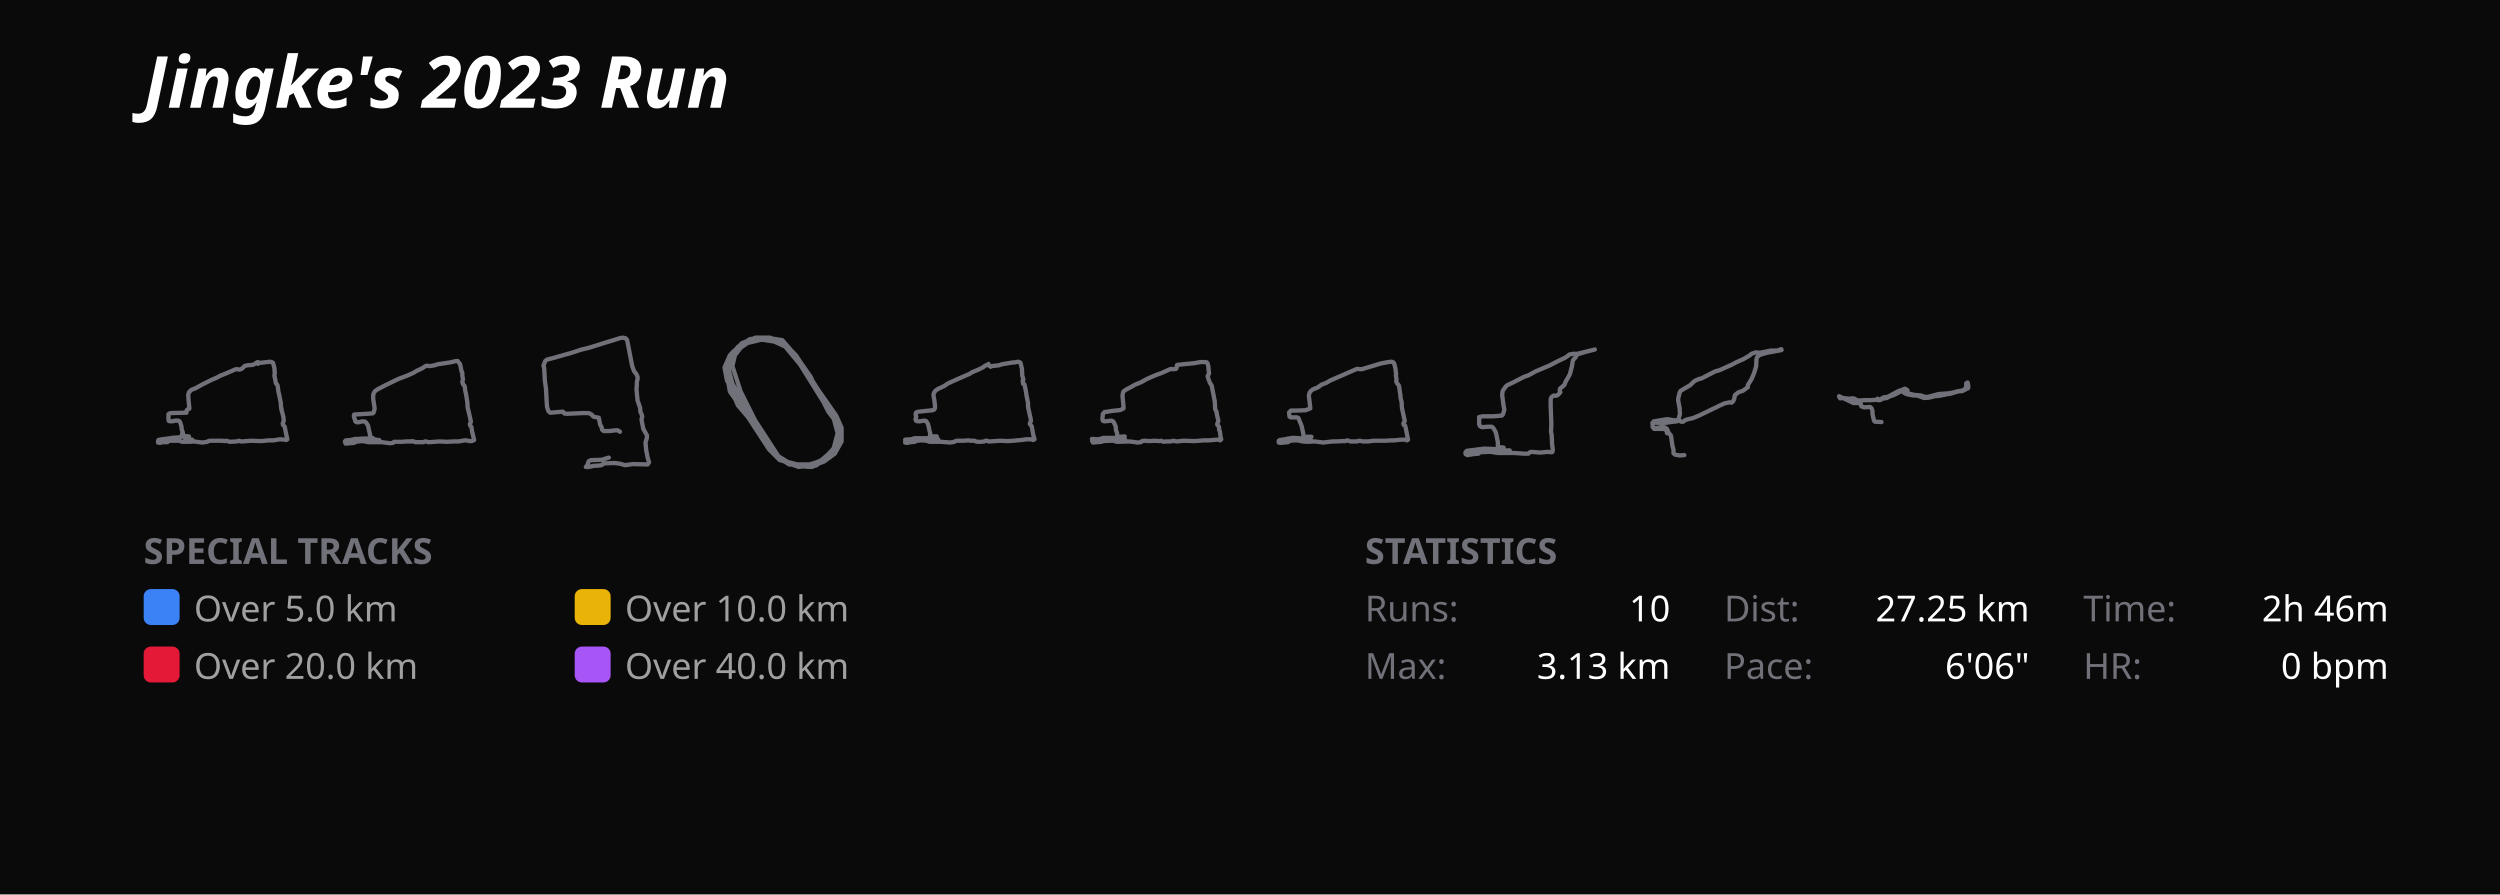
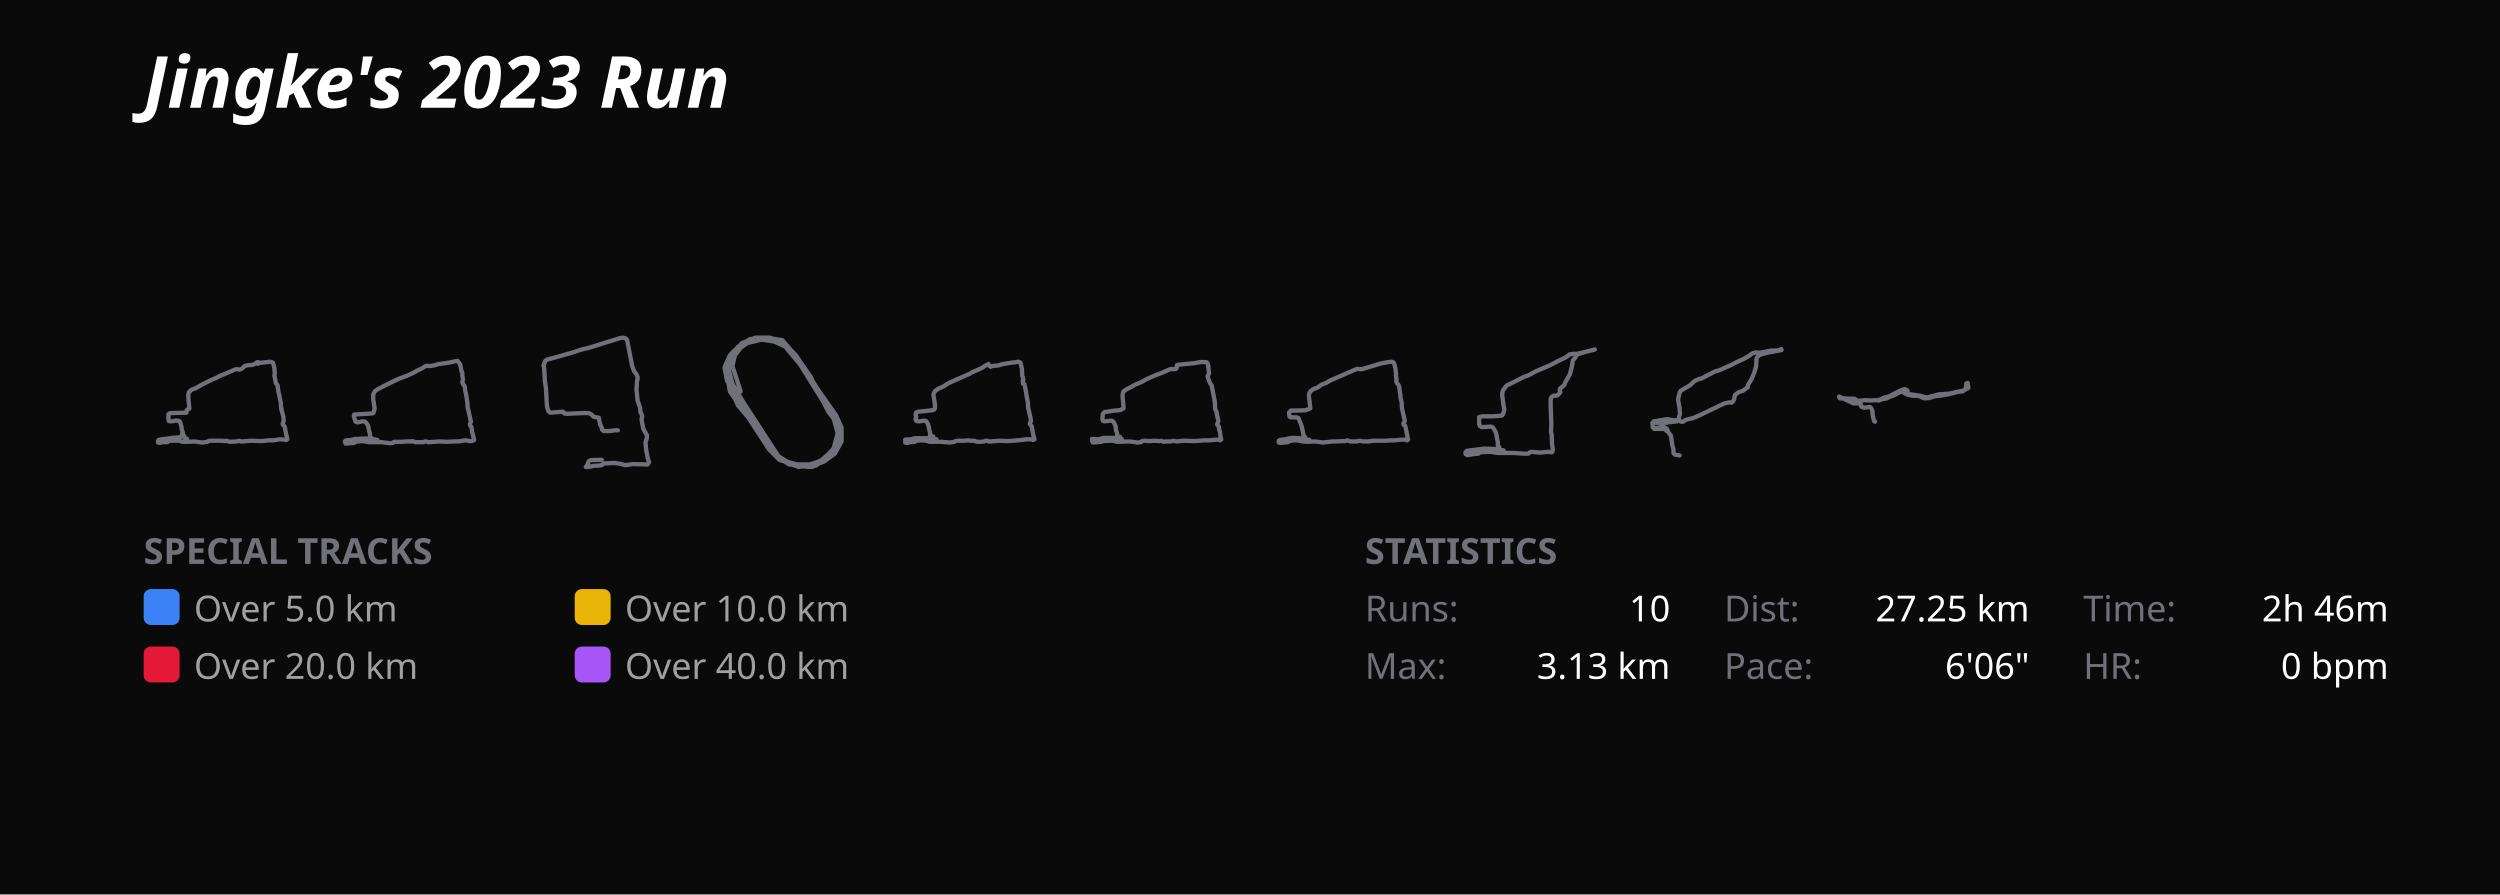
<svg xmlns="http://www.w3.org/2000/svg" baseProfile="full" height="249" version="1.1" width="696">
  <defs />
  <rect fill="#0a0a0a" height="249" width="696" x="0" y="0" />
  <text fill="white" font-family="sans-serif" font-size="20" font-style="italic" font-weight="bold" x="40" y="30">Jingke's 2023 Run</text>
-   <polyline fill="none" points="53.5,122.4 52.1,122.2 51.3,121.8 50.8,120.7 50.7,120.7 50.7,121.1 50.5,121.4 50.2,121.7 49.8,121.8 49.3,121.8 47.9,121.9 47.4,122.0 45.0,122.3 44.1,122.5 44.0,122.9 44.0,123.2 44.5,123.3 45.3,123.1 46.6,123.1 46.9,122.8 47.4,122.7 48.9,122.7 49.8,122.7 50.8,123.0 52.7,123.0 54.1,122.9 55.5,123.1 56.4,123.2 57.7,123.0 58.0,122.8 58.5,122.7 60.3,122.7 61.8,122.7 62.6,122.8 63.1,122.7 63.9,123.0 65.8,122.9 66.6,122.7 67.0,122.9 67.4,122.9 69.9,122.7 72.9,122.8 74.7,122.6 76.1,122.6 77.9,122.3 79.3,122.4 79.7,122.5 80.0,122.3 79.5,120.1 79.3,118.9 79.1,118.6 78.8,118.3 78.7,117.9 79.0,117.2 78.9,116.1 78.6,114.9 78.3,113.9 78.4,113.9 78.2,113.1 78.2,112.3 77.7,109.8 77.5,109.0 77.3,107.4 77.1,107.0 76.8,106.7 76.6,105.5 76.4,104.7 76.4,104.4 76.5,104.0 76.4,102.5 76.2,101.7 76.0,101.0 75.6,100.8 75.2,100.7 74.3,100.8 72.6,101.0 72.2,101.0 71.8,101.3 71.8,100.8 71.7,100.8 70.6,101.5 70.2,101.6 68.9,101.7 68.4,101.8 68.1,101.9 67.4,102.6 67.0,102.8 66.6,102.9 66.1,102.8 65.6,102.8 62.6,104.1 61.3,104.6 60.4,105.1 58.8,105.8 56.4,107.0 54.4,108.1 53.6,108.4 53.2,108.6 52.9,108.9 52.6,109.2 52.5,109.6 52.4,109.9 52.5,111.5 52.7,113.4 52.7,113.8 52.3,113.9 52.0,114.2 51.9,114.9 51.4,114.9 47.6,115.0 47.2,115.1 46.9,115.3 46.9,116.0 46.9,116.8 47.0,117.2 47.4,117.3 47.9,117.3 48.8,117.1 49.6,117.1 50.0,117.3 50.2,117.7 50.5,118.7 50.6,119.6 50.9,120.4 51.0,121.2 51.3,121.4 52.6,121.5" stroke="#71717a" stroke-linecap="round" stroke-linejoin="round" stroke-width="1.2" />
-   <polyline fill="none" points="105.6,122.5 105.1,122.5 103.8,122.2 102.1,122.1 100.7,122.1 99.8,122.2 98.9,122.2 97.6,122.5 96.3,122.6 96.0,122.9 96.1,123.1 96.2,123.5 97.4,123.4 98.6,123.3 98.9,123.0 100.7,122.8 101.7,122.9 102.5,123.1 106.3,123.1 108.6,123.4 109.4,123.3 109.7,123.0 112.0,123.0 113.1,122.9 113.9,122.9 114.4,122.9 114.7,122.8 114.8,122.9 115.2,122.9 115.6,123.1 116.0,123.1 117.9,123.1 118.3,122.9 118.7,122.9 119.1,123.1 119.6,123.1 122.4,122.9 124.4,123.0 126.3,122.9 127.6,122.9 129.4,122.6 129.8,122.6 130.7,122.8 131.2,122.8 131.6,122.7 132.0,122.5 131.4,120.0 131.3,119.2 131.2,118.8 130.9,118.5 130.8,118.1 131.1,117.4 130.6,115.1 130.4,114.3 130.2,113.5 130.1,111.9 129.9,110.7 129.7,109.5 129.5,108.7 129.4,107.6 129.2,107.3 128.9,107.0 128.9,106.8 128.9,106.8 128.7,106.4 128.9,105.6 128.7,104.5 128.7,103.7 128.5,103.4 128.1,101.4 127.4,100.5 127.0,100.5 125.3,100.9 121.9,101.4 121.0,101.7 119.8,101.9 119.3,101.9 118.9,101.8 118.5,101.9 117.4,102.6 116.1,103.2 114.9,103.9 113.3,104.6 110.9,105.5 107.2,107.3 105.1,108.4 104.4,108.9 104.2,109.2 104.0,109.6 103.9,110.0 103.9,110.4 103.9,111.1 104.2,113.0 104.3,113.8 104.0,114.9 103.7,115.1 100.4,115.3 98.6,115.4 98.5,115.8 98.6,116.2 98.7,116.6 98.9,116.9 98.9,117.3 99.2,117.5 99.6,117.6 100.9,117.3 101.3,117.3 101.8,117.5 102.3,118.2 102.5,118.6 102.7,119.7 103.0,120.9 103.0,121.6 103.3,121.8 103.7,121.9" stroke="#71717a" stroke-linecap="round" stroke-linejoin="round" stroke-width="1.2" />
-   <polyline fill="none" points="169.5,127.4 167.5,128.0 164.5,128.1 163.9,128.4 163.5,129.5 163.1,130.0 163.9,130.0 165.2,129.7 166.8,129.6 167.5,129.5 168.1,129.0 171.1,128.9 172.6,129.1 174.0,129.5 176.2,129.2 180.3,129.3 180.7,128.7 180.3,127.4 179.9,125.3 179.7,123.2 180.1,121.9 180.1,121.2 179.1,119.4 178.7,117.4 178.6,116.7 178.8,116.0 178.6,115.3 178.3,114.7 178.2,113.5 177.5,111.5 177.2,108.5 177.3,107.0 177.3,106.3 177.5,105.6 177.5,104.9 177.2,104.2 176.5,103.3 176.0,101.9 174.6,94.7 174.2,94.2 173.4,94.0 172.7,94.1 164.0,96.8 161.6,97.4 159.2,98.2 153.9,99.7 152.3,100.1 151.8,100.5 151.3,101.8 151.5,102.5 151.7,106.1 152.0,108.2 152.2,112.0 152.3,113.3 152.7,114.5 153.2,114.9 156.7,114.6 157.1,115.1 157.8,115.2 162.3,115.0 163.9,115.0 164.7,115.4 165.2,116.0 166.7,116.3 167.1,118.3 167.5,118.9 167.6,119.6 168.1,120.0 169.7,120.0 171.3,119.8 172.0,119.8 172.6,120.2" stroke="#71717a" stroke-linecap="round" stroke-linejoin="round" stroke-width="1.2" />
-   <polyline fill="none" points="222.7,101.1 220.4,97.7 216.7,95.1 212.6,94.4 208.1,95.5 204.3,98.1 202.4,101.1 203.6,109.0 214.1,125.1 217.1,128.1 221.6,129.3 226.1,129.6 229.8,128.1 232.8,124.8 233.9,121.0 232.8,117.3 224.6,103.8 220.1,97.4 217.1,95.1 212.9,94.0 208.8,94.4 205.4,96.6 203.2,99.6 202.4,103.4 202.8,106.8 204.3,110.1 214.8,125.5 217.8,128.1 221.9,129.6 226.1,130.0 229.8,128.1 232.4,125.5 233.2,122.1 233.2,118.4 231.7,114.6 221.6,98.9 218.6,96.3 214.8,94.4 210.7,94.0 206.6,95.5 203.6,98.5 202.1,101.9 202.4,105.6 205.4,112.8 211.1,119.5 215.6,126.3 218.9,128.5 223.1,129.6 227.2,129.6 230.6,127.0 233.2,124.0 233.9,119.9 232.4,116.1 230.2,112.8 221.6,99.6 218.9,96.6 215.2,94.7 211.1,94.4 206.9,95.9 204.3,99.3 202.8,102.6 203.9,106.8 205.8,110.1 214.8,124.8 217.4,127.8 221.2,129.6 225.7,129.6 229.8,128.1 232.4,125.1 233.6,121.8 233.2,118.0 230.6,114.6 226.8,107.1 219.7,97.0 215.6,95.1 211.1,94.4 206.9,95.5 203.9,98.1 202.1,101.9 202.8,105.6 216.7,127.0 220.4,129.3 225.3,129.3 229.8,128.1 232.8,124.8 233.6,120.6 232.8,116.5 220.8,98.1 217.8,95.1 213.3,94.0 208.4,94.7 205.1,97.0 202.8,100.4 202.4,104.5 203.2,109.0 215.6,126.6 219.7,129.3 224.6,129.6 229.1,128.1 232.1,124.8 233.2,120.6 232.1,116.5 220.4,97.7 217.8,94.7 213.3,94.0 208.4,95.1 204.7,97.7 202.8,101.9 203.2,106.0 214.8,125.1 217.8,128.1 222.3,130.0 227.6,129.3 231.3,126.6 233.2,122.9 233.2,118.4 231.7,115.0 223.1,101.9 217.8,95.5 213.3,94.4 208.4,95.1 204.3,98.1 202.8,101.5 203.2,105.2 204.7,108.6 217.4,128.1 221.2,129.6 225.3,130.0 229.4,128.5 232.4,126.3 234.3,122.9 234.3,119.1 232.8,115.7 219.7,97.0 215.6,94.4 210.7,94.0 205.8,96.3 203.2,98.9 201.7,102.3 202.4,106.0 214.8,124.8 217.4,128.1 221.2,129.6 225.3,129.6 228.7,128.1 231.7,125.5 233.6,122.1 233.6,118.4 231.7,114.6 227.2,108.3 225.7,104.9 221.2,98.5 218.6,95.9 214.4,94.0 210.3,94.0 206.9,95.5 204.7,98.5 203.9,101.9 206.2,109.0 211.1,118.8" stroke="#71717a" stroke-linecap="round" stroke-linejoin="round" stroke-width="1.2" />
-   <polyline fill="none" points="261.2,122.3 260.7,122.3 259.9,122.1 258.2,122.0 257.8,122.0 257.3,122.0 255.0,122.0 254.6,122.0 253.7,122.3 252.0,122.4 252.1,122.8 252.0,122.9 252.0,123.2 252.5,123.3 253.5,123.1 254.7,123.0 255.1,122.7 255.5,122.7 256.4,122.6 256.9,122.6 257.9,122.7 258.8,123.0 260.2,123.0 262.1,123.0 264.4,123.2 265.2,123.1 265.7,123.0 266.0,122.8 266.4,122.7 268.2,122.7 269.6,122.6 270.4,122.7 270.9,122.7 271.3,122.7 271.7,122.9 272.2,123.0 273.1,123.0 274.0,122.9 274.4,122.7 274.8,122.7 275.2,122.9 275.6,122.9 278.5,122.7 280.4,122.8 282.2,122.7 283.1,122.6 284.4,122.5 285.7,122.3 287.2,122.3 287.6,122.5 288.0,122.3 287.6,120.8 287.3,119.0 287.2,118.6 286.9,118.3 286.7,118.0 286.8,117.6 287.0,117.3 287.0,116.9 286.5,114.6 286.3,113.8 286.2,113.0 286.2,112.2 285.8,110.2 285.6,108.9 285.3,107.4 285.2,107.0 284.8,106.8 284.8,106.4 284.7,106.0 284.9,105.7 284.8,105.2 284.6,104.6 284.5,102.6 284.1,101.0 283.8,100.8 283.4,100.7 282.5,100.9 282.0,100.9 279.0,101.4 278.1,101.7 276.2,101.9 275.8,102.1 275.5,101.9 275.0,101.5 275.1,101.6 275.2,101.3 275.2,101.3 275.2,101.4 274.3,101.8 274.0,102.0 273.6,102.3 272.4,102.9 270.7,103.6 269.9,104.1 266.9,105.4 264.0,106.7 262.8,107.5 261.1,108.3 260.4,108.8 260.0,109.4 259.9,109.8 259.9,110.2 260.1,111.3 260.3,112.8 260.3,113.6 260.1,114.0 259.7,114.2 255.8,114.6 255.3,114.7 255.0,114.9 254.9,115.4 255.1,116.1 254.9,116.5 254.9,116.9 255.1,117.2 255.6,117.3 256.0,117.3 257.3,117.1 257.8,117.2 258.1,117.6 258.4,118.2 258.5,118.6 258.7,119.6 258.9,120.4 259.0,120.8 258.9,121.2 259.3,121.4 259.8,121.5 260.8,121.5" stroke="#71717a" stroke-linecap="round" stroke-linejoin="round" stroke-width="1.2" />
-   <polyline fill="none" points="313.2,122.3 312.3,122.2 311.0,122.0 309.6,121.9 308.7,121.9 307.2,121.9 305.9,122.3 304.0,122.2 304.1,122.9 304.3,123.2 306.7,123.0 307.0,122.8 309.0,122.7 310.0,122.7 310.9,123.0 311.4,123.0 314.3,122.9 315.3,123.0 316.7,123.2 317.6,123.1 317.9,122.8 318.7,122.7 320.0,122.8 321.4,122.7 322.8,122.8 323.2,122.7 324.0,123.0 324.5,122.9 325.9,122.9 326.7,122.7 327.5,122.9 329.5,122.7 332.5,122.8 334.0,122.7 334.9,122.6 336.4,122.6 338.8,122.4 339.3,122.4 339.7,122.6 340.0,122.3 339.8,121.6 339.6,120.0 339.4,119.7 339.4,118.9 339.2,118.6 338.9,118.3 338.9,117.9 339.1,117.5 339.2,117.1 338.8,115.5 338.7,114.7 338.3,113.9 338.2,111.8 337.4,107.7 337.3,107.3 336.8,106.5 336.4,105.4 336.3,105.1 336.2,104.7 336.6,104.0 336.5,103.2 336.4,102.0 336.2,101.2 336.0,100.9 335.5,100.8 334.2,100.8 332.5,101.1 328.5,101.5 327.7,101.6 327.6,102.0 327.6,102.4 327.4,102.7 326.5,102.8 326.1,102.7 325.7,102.8 323.5,103.8 321.6,104.5 319.3,105.5 317.7,106.4 316.0,107.1 314.4,108.0 313.6,108.4 313.0,108.8 312.7,109.1 312.6,109.5 312.5,110.2 312.8,113.4 312.8,113.7 312.0,114.1 311.6,114.2 309.6,114.4 308.4,114.6 307.5,114.7 307.0,115.3 307.0,115.7 306.9,116.8 307.1,117.2 307.6,117.3 308.5,117.2 309.4,117.1 309.9,117.3 310.1,117.6 310.6,118.7 310.7,119.8 311.0,120.6 311.0,121.3 311.3,121.5 311.8,121.6 313.1,121.5" stroke="#71717a" stroke-linecap="round" stroke-linejoin="round" stroke-width="1.2" />
-   <polyline fill="none" points="364.9,122.3 364.5,122.4 364.1,122.4 361.8,122.0 360.0,121.9 358.6,122.1 357.7,122.3 356.3,122.5 356.0,122.7 356.0,123.2 356.4,123.3 358.6,123.1 358.9,122.8 359.3,122.7 360.4,122.6 361.3,122.6 362.7,122.9 364.1,123.0 366.0,122.9 368.4,123.2 370.9,122.9 371.8,122.9 373.7,122.8 374.6,122.8 375.0,122.6 375.5,122.7 375.9,122.9 377.7,122.9 378.5,122.7 379.5,122.9 380.9,122.9 382.3,122.7 385.8,122.7 387.2,122.6 388.1,122.6 390.0,122.4 391.3,122.4 391.7,122.6 392.0,122.4 391.9,121.9 391.6,120.4 391.3,118.9 391.2,118.5 390.8,118.3 390.7,117.9 391.1,117.2 391.0,116.8 390.3,113.6 390.2,111.9 389.9,110.7 389.9,110.3 389.5,107.5 389.3,107.1 389.0,106.8 388.8,106.4 388.7,106.1 388.8,105.6 388.6,104.5 388.7,104.1 388.6,103.7 388.5,102.6 388.1,101.1 387.8,100.8 387.3,100.7 386.5,100.8 384.4,101.2 379.1,102.8 377.8,102.7 377.3,102.9 370.4,105.9 369.2,106.6 367.9,107.1 366.8,107.9 365.5,108.4 364.9,108.9 364.6,109.3 364.4,110.0 364.4,110.4 364.6,111.9 364.8,113.7 364.3,113.9 363.5,114.2 361.2,114.3 359.4,114.3 359.2,114.5 358.9,114.8 358.9,115.2 359.0,116.0 359.3,116.2 361.1,116.2 361.5,116.4 361.8,117.2 362.1,117.9 362.4,118.7 362.8,120.6 362.9,121.4 363.3,121.6 365.1,121.6" stroke="#71717a" stroke-linecap="round" stroke-linejoin="round" stroke-width="1.2" />
-   <polyline fill="none" points="420.3,125.4 418.6,125.4 416.2,125.0 413.2,124.9 408.4,125.5 408.0,125.9 408.0,126.4 408.5,126.7 410.4,126.4 411.6,126.3 412.0,125.9 414.4,125.8 415.1,125.8 416.9,126.1 421.3,126.1 424.4,126.3 425.5,126.3 425.9,125.9 426.4,125.8 428.8,126.0 430.8,125.8 432.0,125.9 432.2,125.8 432.3,125.2 432.1,123.7 432.0,121.2 431.8,120.2 431.9,118.1 431.7,112.8 431.7,111.3 431.8,110.8 432.1,110.4 432.6,110.1 433.2,110.2 433.8,109.9 434.4,109.2 434.2,108.7 434.3,108.2 435.5,107.2 435.9,106.2 436.9,104.5 437.1,104.0 437.6,102.1 437.9,100.3 438.7,99.4 438.9,98.9 439.3,98.6 441.3,98.0 444.0,97.3 439.1,98.5 438.6,98.5 438.0,98.5 436.9,98.7 436.6,99.0 435.7,99.6 433.6,100.6 431.5,101.7 427.5,103.4 425.5,104.5 424.3,104.9 421.2,106.5 419.7,107.2 419.3,107.5 418.7,108.3 418.4,108.7 418.3,109.2 418.2,109.8 418.3,110.7 418.6,113.0 418.8,114.0 418.7,114.5 418.4,115.4 418.1,115.7 415.8,115.9 412.8,115.9 411.8,116.1 411.8,118.1 412.0,118.6 412.5,118.9 413.0,118.9 414.2,118.8 415.3,118.8 415.7,119.1 416.3,120.1 416.5,120.6 417.0,123.1 417.0,124.1 417.4,124.5 418.6,124.6" stroke="#71717a" stroke-linecap="round" stroke-linejoin="round" stroke-width="1.2" />
-   <polyline fill="none" points="464.1,120.6 464.0,120.0 463.6,119.5 463.0,119.4 461.1,119.4 460.5,119.4 460.2,118.9 460.0,117.8 460.4,117.3 464.1,116.7 466.1,117.0 467.4,117.0 468.0,117.4 468.6,117.4 469.1,117.0 469.6,116.8 471.3,116.4 473.0,115.7 479.0,112.8 480.1,112.3 481.5,112.0 482.1,112.1 482.5,111.7 482.8,111.1 483.0,110.0 484.0,109.2 485.2,108.8 486.6,107.8 486.6,107.2 487.6,105.6 488.4,103.7 488.9,102.0 489.0,100.0 489.2,99.4 489.6,99.0 490.2,98.7 492.0,98.2 495.8,97.5 495.9,97.5 496.0,97.4 495.9,97.3 495.9,97.2 494.8,97.6 493.0,97.6 490.0,98.2 488.8,98.1 488.2,98.3 487.6,98.5 487.2,98.9 485.5,99.9 483.3,100.9 482.2,101.5 478.6,103.1 477.5,103.4 473.6,105.4 473.0,105.5 471.9,106.0 471.4,106.4 470.6,107.2 468.4,108.5 467.9,108.8 467.6,109.3 467.2,111.0 467.2,111.5 467.6,113.6 467.7,115.3 467.4,116.3 467.4,116.9 466.9,117.3 465.1,117.5 463.9,117.7 460.7,117.7 460.2,117.8 460.1,118.9 460.5,119.3 462.9,118.8 463.5,119.0 464.1,119.4 464.5,120.4 465.2,121.3 465.6,124.1 465.9,125.2 465.9,126.2 466.4,126.6 467.0,126.7 467.6,126.8 468.9,126.7" stroke="#71717a" stroke-linecap="round" stroke-linejoin="round" stroke-width="1.2" />
-   <polyline fill="none" points="522.7,111.0 523.0,111.3 523.2,111.3 523.1,111.4 524.1,110.8 524.5,110.6 525.4,110.5 526.1,110.2 526.8,109.8 528.5,108.9 529.9,108.4 530.3,108.2 530.7,108.4 531.0,108.6 531.1,109.0 531.0,109.3 531.2,109.6 532.0,109.7 532.7,109.9 534.8,110.1 535.9,110.5 536.7,110.5 539.7,109.7 542.5,109.5 543.6,109.3 545.2,108.9 546.4,108.7 547.1,108.5 547.3,108.1 547.4,107.4 547.4,107.1 547.4,106.7 547.8,106.5 548.0,107.7 547.9,108.1 547.5,108.2 547.1,108.2 546.5,108.8 546.2,108.9 545.8,108.9 545.0,109.0 543.1,109.6 542.3,109.7 539.9,110.2 538.7,110.3 537.1,110.7 535.8,110.8 535.4,110.7 534.6,110.4 533.9,110.2 533.5,110.1 532.7,110.1 531.1,109.8 530.3,109.5 529.7,109.0 529.3,108.9 527.2,110.0 526.0,110.4 525.3,110.8 524.1,111.0 523.7,111.2 523.4,111.4 523.0,111.4 522.3,111.3 520.8,111.4 519.2,111.4 517.6,111.5 516.9,111.4 516.3,111.0 515.9,110.9 514.6,111.0 513.1,110.8 512.3,110.9 512.1,110.6 512.0,110.3 516.0,112.2 517.3,112.2 517.6,112.3 518.0,112.4 518.2,113.1 518.6,113.3 519.0,113.4 520.6,113.3 520.9,113.5 521.1,113.8 521.2,114.1 521.3,114.4 521.3,115.2 521.5,116.2 521.6,116.5 521.7,117.1 522.0,117.4 523.8,117.5" stroke="#71717a" stroke-linecap="round" stroke-linejoin="round" stroke-width="1.2" />
+   <polyline fill="none" points="52.1,122.2 51.3,121.8 50.8,120.7 50.7,120.7 50.7,121.1 50.5,121.4 50.2,121.7 49.8,121.8 49.3,121.8 47.9,121.9 47.4,122.0 45.0,122.3 44.1,122.5 44.0,122.9 44.0,123.2 44.5,123.3 45.3,123.1 46.6,123.1 46.9,122.8 47.4,122.7 48.9,122.7 49.8,122.7 50.8,123.0 52.7,123.0 54.1,122.9 55.5,123.1 56.4,123.2 57.7,123.0 58.0,122.8 58.5,122.7 60.3,122.7 61.8,122.7 62.6,122.8 63.1,122.7 63.9,123.0 65.8,122.9 66.6,122.7 67.0,122.9 67.4,122.9 69.9,122.7 72.9,122.8 74.7,122.6 76.1,122.6 77.9,122.3 79.3,122.4 79.7,122.5 80.0,122.3 79.5,120.1 79.3,118.9 79.1,118.6 78.8,118.3 78.7,117.9 79.0,117.2 78.9,116.1 78.6,114.9 78.3,113.9 78.4,113.9 78.2,113.1 78.2,112.3 77.7,109.8 77.5,109.0 77.3,107.4 77.1,107.0 76.8,106.7 76.6,105.5 76.4,104.7 76.4,104.4 76.5,104.0 76.4,102.5 76.2,101.7 76.0,101.0 75.6,100.8 75.2,100.7 74.3,100.8 72.6,101.0 72.2,101.0 71.8,101.3 71.8,100.8 71.7,100.8 70.6,101.5 70.2,101.6 68.9,101.7 68.4,101.8 68.1,101.9 67.4,102.6 67.0,102.8 66.6,102.9 66.1,102.8 65.6,102.8 62.6,104.1 61.3,104.6 60.4,105.1 58.8,105.8 56.4,107.0 54.4,108.1 53.6,108.4 53.2,108.6 52.9,108.9 52.6,109.2 52.5,109.6 52.4,109.9 52.5,111.5 52.7,113.4 52.7,113.8 52.3,113.9 52.0,114.2 51.9,114.9 51.4,114.9 47.6,115.0 47.2,115.1 46.9,115.3 46.9,116.0 46.9,116.8 47.0,117.2 47.4,117.3 47.9,117.3 48.8,117.1 49.6,117.1 50.0,117.3 50.2,117.7 50.5,118.7 50.6,119.6 50.9,120.4 51.0,121.2 51.3,121.4" stroke="#71717a" stroke-linecap="round" stroke-linejoin="round" stroke-width="1.2" />
+   <polyline fill="none" points="105.1,122.5 103.8,122.2 102.1,122.1 100.7,122.1 99.8,122.2 98.9,122.2 97.6,122.5 96.3,122.6 96.0,122.9 96.1,123.1 96.2,123.5 97.4,123.4 98.6,123.3 98.9,123.0 100.7,122.8 101.7,122.9 102.5,123.1 106.3,123.1 108.6,123.4 109.4,123.3 109.7,123.0 112.0,123.0 113.1,122.9 113.9,122.9 114.4,122.9 114.7,122.8 114.8,122.9 115.2,122.9 115.6,123.1 116.0,123.1 117.9,123.1 118.3,122.9 118.7,122.9 119.1,123.1 119.6,123.1 122.4,122.9 124.4,123.0 126.3,122.9 127.6,122.9 129.4,122.6 129.8,122.6 130.7,122.8 131.2,122.8 131.6,122.7 132.0,122.5 131.4,120.0 131.3,119.2 131.2,118.8 130.9,118.5 130.8,118.1 131.1,117.4 130.6,115.1 130.4,114.3 130.2,113.5 130.1,111.9 129.9,110.7 129.7,109.5 129.5,108.7 129.4,107.6 129.2,107.3 128.9,107.0 128.9,106.8 128.9,106.8 128.7,106.4 128.9,105.6 128.7,104.5 128.7,103.7 128.5,103.4 128.1,101.4 127.4,100.5 127.0,100.5 125.3,100.9 121.9,101.4 121.0,101.7 119.8,101.9 119.3,101.9 118.9,101.8 118.5,101.9 117.4,102.6 116.1,103.2 114.9,103.9 113.3,104.6 110.9,105.5 107.2,107.3 105.1,108.4 104.4,108.9 104.2,109.2 104.0,109.6 103.9,110.0 103.9,110.4 103.9,111.1 104.2,113.0 104.3,113.8 104.0,114.9 103.7,115.1 100.4,115.3 98.6,115.4 98.5,115.8 98.6,116.2 98.7,116.6 98.9,116.9 98.9,117.3 99.2,117.5 99.6,117.6 100.9,117.3 101.3,117.3 101.8,117.5 102.3,118.2 102.5,118.6 102.7,119.7 103.0,120.9 103.0,121.6 103.3,121.8" stroke="#71717a" stroke-linecap="round" stroke-linejoin="round" stroke-width="1.2" />
+   <polyline fill="none" points="167.5,128.0 164.5,128.1 163.9,128.4 163.5,129.5 163.1,130.0 163.9,130.0 165.2,129.7 166.8,129.6 167.5,129.5 168.1,129.0 171.1,128.9 172.6,129.1 174.0,129.5 176.2,129.2 180.3,129.3 180.7,128.7 180.3,127.4 179.9,125.3 179.7,123.2 180.1,121.9 180.1,121.2 179.1,119.4 178.7,117.4 178.6,116.7 178.8,116.0 178.6,115.3 178.3,114.7 178.2,113.5 177.5,111.5 177.2,108.5 177.3,107.0 177.3,106.3 177.5,105.6 177.5,104.9 177.2,104.2 176.5,103.3 176.0,101.9 174.6,94.7 174.2,94.2 173.4,94.0 172.7,94.1 164.0,96.8 161.6,97.4 159.2,98.2 153.9,99.7 152.3,100.1 151.8,100.5 151.3,101.8 151.5,102.5 151.7,106.1 152.0,108.2 152.2,112.0 152.3,113.3 152.7,114.5 153.2,114.9 156.7,114.6 157.1,115.1 157.8,115.2 162.3,115.0 163.9,115.0 164.7,115.4 165.2,116.0 166.7,116.3 167.1,118.3 167.5,118.9 167.6,119.6 168.1,120.0 169.7,120.0 171.3,119.8 172.0,119.8" stroke="#71717a" stroke-linecap="round" stroke-linejoin="round" stroke-width="1.2" />
+   <polyline fill="none" points="220.4,97.7 216.7,95.1 212.6,94.4 208.1,95.5 204.3,98.1 202.4,101.1 203.6,109.0 214.1,125.1 217.1,128.1 221.6,129.3 226.1,129.6 229.8,128.1 232.8,124.8 233.9,121.0 232.8,117.3 224.6,103.8 220.1,97.4 217.1,95.1 212.9,94.0 208.8,94.4 205.4,96.6 203.2,99.6 202.4,103.4 202.8,106.8 204.3,110.1 214.8,125.5 217.8,128.1 221.9,129.6 226.1,130.0 229.8,128.1 232.4,125.5 233.2,122.1 233.2,118.4 231.7,114.6 221.6,98.9 218.6,96.3 214.8,94.4 210.7,94.0 206.6,95.5 203.6,98.5 202.1,101.9 202.4,105.6 205.4,112.8 211.1,119.5 215.6,126.3 218.9,128.5 223.1,129.6 227.2,129.6 230.6,127.0 233.2,124.0 233.9,119.9 232.4,116.1 230.2,112.8 221.6,99.6 218.9,96.6 215.2,94.7 211.1,94.4 206.9,95.9 204.3,99.3 202.8,102.6 203.9,106.8 205.8,110.1 214.8,124.8 217.4,127.8 221.2,129.6 225.7,129.6 229.8,128.1 232.4,125.1 233.6,121.8 233.2,118.0 230.6,114.6 226.8,107.1 219.7,97.0 215.6,95.1 211.1,94.4 206.9,95.5 203.9,98.1 202.1,101.9 202.8,105.6 216.7,127.0 220.4,129.3 225.3,129.3 229.8,128.1 232.8,124.8 233.6,120.6 232.8,116.5 220.8,98.1 217.8,95.1 213.3,94.0 208.4,94.7 205.1,97.0 202.8,100.4 202.4,104.5 203.2,109.0 215.6,126.6 219.7,129.3 224.6,129.6 229.1,128.1 232.1,124.8 233.2,120.6 232.1,116.5 220.4,97.7 217.8,94.7 213.3,94.0 208.4,95.1 204.7,97.7 202.8,101.9 203.2,106.0 214.8,125.1 217.8,128.1 222.3,130.0 227.6,129.3 231.3,126.6 233.2,122.9 233.2,118.4 231.7,115.0 223.1,101.9 217.8,95.5 213.3,94.4 208.4,95.1 204.3,98.1 202.8,101.5 203.2,105.2 204.7,108.6 217.4,128.1 221.2,129.6 225.3,130.0 229.4,128.5 232.4,126.3 234.3,122.9 234.3,119.1 232.8,115.7 219.7,97.0 215.6,94.4 210.7,94.0 205.8,96.3 203.2,98.9 201.7,102.3 202.4,106.0 214.8,124.8 217.4,128.1 221.2,129.6 225.3,129.6 228.7,128.1 231.7,125.5 233.6,122.1 233.6,118.4 231.7,114.6 227.2,108.3 225.7,104.9 221.2,98.5 218.6,95.9 214.4,94.0 210.3,94.0 206.9,95.5 204.7,98.5 203.9,101.9 206.2,109.0" stroke="#71717a" stroke-linecap="round" stroke-linejoin="round" stroke-width="1.2" />
+   <polyline fill="none" points="260.7,122.3 259.9,122.1 258.2,122.0 257.8,122.0 257.3,122.0 255.0,122.0 254.6,122.0 253.7,122.3 252.0,122.4 252.1,122.8 252.0,122.9 252.0,123.2 252.5,123.3 253.5,123.1 254.7,123.0 255.1,122.7 255.5,122.7 256.4,122.6 256.9,122.6 257.9,122.7 258.8,123.0 260.2,123.0 262.1,123.0 264.4,123.2 265.2,123.1 265.7,123.0 266.0,122.8 266.4,122.7 268.2,122.7 269.6,122.6 270.4,122.7 270.9,122.7 271.3,122.7 271.7,122.9 272.2,123.0 273.1,123.0 274.0,122.9 274.4,122.7 274.8,122.7 275.2,122.9 275.6,122.9 278.5,122.7 280.4,122.8 282.2,122.7 283.1,122.6 284.4,122.5 285.7,122.3 287.2,122.3 287.6,122.5 288.0,122.3 287.6,120.8 287.3,119.0 287.2,118.6 286.9,118.3 286.7,118.0 286.8,117.6 287.0,117.3 287.0,116.9 286.5,114.6 286.3,113.8 286.2,113.0 286.2,112.2 285.8,110.2 285.6,108.9 285.3,107.4 285.2,107.0 284.8,106.8 284.8,106.4 284.7,106.0 284.9,105.7 284.8,105.2 284.6,104.6 284.5,102.6 284.1,101.0 283.8,100.8 283.4,100.7 282.5,100.9 282.0,100.9 279.0,101.4 278.1,101.7 276.2,101.9 275.8,102.1 275.5,101.9 275.0,101.5 275.1,101.6 275.2,101.3 275.2,101.3 275.2,101.4 274.3,101.8 274.0,102.0 273.6,102.3 272.4,102.9 270.7,103.6 269.9,104.1 266.9,105.4 264.0,106.7 262.8,107.5 261.1,108.3 260.4,108.8 260.0,109.4 259.9,109.8 259.9,110.2 260.1,111.3 260.3,112.8 260.3,113.6 260.1,114.0 259.7,114.2 255.8,114.6 255.3,114.7 255.0,114.9 254.9,115.4 255.1,116.1 254.9,116.5 254.9,116.9 255.1,117.2 255.6,117.3 256.0,117.3 257.3,117.1 257.8,117.2 258.1,117.6 258.4,118.2 258.5,118.6 258.7,119.6 258.9,120.4 259.0,120.8 258.9,121.2 259.3,121.4 259.8,121.5" stroke="#71717a" stroke-linecap="round" stroke-linejoin="round" stroke-width="1.2" />
+   <polyline fill="none" points="312.3,122.2 311.0,122.0 309.6,121.9 308.7,121.9 307.2,121.9 305.9,122.3 304.0,122.2 304.1,122.9 304.3,123.2 306.7,123.0 307.0,122.8 309.0,122.7 310.0,122.7 310.9,123.0 311.4,123.0 314.3,122.9 315.3,123.0 316.7,123.2 317.6,123.1 317.9,122.8 318.7,122.7 320.0,122.8 321.4,122.7 322.8,122.8 323.2,122.7 324.0,123.0 324.5,122.9 325.9,122.9 326.7,122.7 327.5,122.9 329.5,122.7 332.5,122.8 334.0,122.7 334.9,122.6 336.4,122.6 338.8,122.4 339.3,122.4 339.7,122.6 340.0,122.3 339.8,121.6 339.6,120.0 339.4,119.7 339.4,118.9 339.2,118.6 338.9,118.3 338.9,117.9 339.1,117.5 339.2,117.1 338.8,115.5 338.7,114.7 338.3,113.9 338.2,111.8 337.4,107.7 337.3,107.3 336.8,106.5 336.4,105.4 336.3,105.1 336.2,104.7 336.6,104.0 336.5,103.2 336.4,102.0 336.2,101.2 336.0,100.9 335.5,100.8 334.2,100.8 332.5,101.1 328.5,101.5 327.7,101.6 327.6,102.0 327.6,102.4 327.4,102.7 326.5,102.8 326.1,102.7 325.7,102.8 323.5,103.8 321.6,104.5 319.3,105.5 317.7,106.4 316.0,107.1 314.4,108.0 313.6,108.4 313.0,108.8 312.7,109.1 312.6,109.5 312.5,110.2 312.8,113.4 312.8,113.7 312.0,114.1 311.6,114.2 309.6,114.4 308.4,114.6 307.5,114.7 307.0,115.3 307.0,115.7 306.9,116.8 307.1,117.2 307.6,117.3 308.5,117.2 309.4,117.1 309.9,117.3 310.1,117.6 310.6,118.7 310.7,119.8 311.0,120.6 311.0,121.3 311.3,121.5 311.8,121.6" stroke="#71717a" stroke-linecap="round" stroke-linejoin="round" stroke-width="1.2" />
+   <polyline fill="none" points="364.5,122.4 364.1,122.4 361.8,122.0 360.0,121.9 358.6,122.1 357.7,122.3 356.3,122.5 356.0,122.7 356.0,123.2 356.4,123.3 358.6,123.1 358.9,122.8 359.3,122.7 360.4,122.6 361.3,122.6 362.7,122.9 364.1,123.0 366.0,122.9 368.4,123.2 370.9,122.9 371.8,122.9 373.7,122.8 374.6,122.8 375.0,122.6 375.5,122.7 375.9,122.9 377.7,122.9 378.5,122.7 379.5,122.9 380.9,122.9 382.3,122.7 385.8,122.7 387.2,122.6 388.1,122.6 390.0,122.4 391.3,122.4 391.7,122.6 392.0,122.4 391.9,121.9 391.6,120.4 391.3,118.9 391.2,118.5 390.8,118.3 390.7,117.9 391.1,117.2 391.0,116.8 390.3,113.6 390.2,111.9 389.9,110.7 389.9,110.3 389.5,107.5 389.3,107.1 389.0,106.8 388.8,106.4 388.7,106.1 388.8,105.6 388.6,104.5 388.7,104.1 388.6,103.7 388.5,102.6 388.1,101.1 387.8,100.8 387.3,100.7 386.5,100.8 384.4,101.2 379.1,102.8 377.8,102.7 377.3,102.9 370.4,105.9 369.2,106.6 367.9,107.1 366.8,107.9 365.5,108.4 364.9,108.9 364.6,109.3 364.4,110.0 364.4,110.4 364.6,111.9 364.8,113.7 364.3,113.9 363.5,114.2 361.2,114.3 359.4,114.3 359.2,114.5 358.9,114.8 358.9,115.2 359.0,116.0 359.3,116.2 361.1,116.2 361.5,116.4 361.8,117.2 362.1,117.9 362.4,118.7 362.8,120.6 362.9,121.4 363.3,121.6" stroke="#71717a" stroke-linecap="round" stroke-linejoin="round" stroke-width="1.2" />
+   <polyline fill="none" points="418.6,125.4 416.2,125.0 413.2,124.9 408.4,125.5 408.0,125.9 408.0,126.4 408.5,126.7 410.4,126.4 411.6,126.3 412.0,125.9 414.4,125.8 415.1,125.8 416.9,126.1 421.3,126.1 424.4,126.3 425.5,126.3 425.9,125.9 426.4,125.8 428.8,126.0 430.8,125.8 432.0,125.9 432.2,125.8 432.3,125.2 432.1,123.7 432.0,121.2 431.8,120.2 431.9,118.1 431.7,112.8 431.7,111.3 431.8,110.8 432.1,110.4 432.6,110.1 433.2,110.2 433.8,109.9 434.4,109.2 434.2,108.7 434.3,108.2 435.5,107.2 435.9,106.2 436.9,104.5 437.1,104.0 437.6,102.1 437.9,100.3 438.7,99.4 438.9,98.9 439.3,98.6 441.3,98.0 444.0,97.3 439.1,98.5 438.6,98.5 438.0,98.5 436.9,98.7 436.6,99.0 435.7,99.6 433.6,100.6 431.5,101.7 427.5,103.4 425.5,104.5 424.3,104.9 421.2,106.5 419.7,107.2 419.3,107.5 418.7,108.3 418.4,108.7 418.3,109.2 418.2,109.8 418.3,110.7 418.6,113.0 418.8,114.0 418.7,114.5 418.4,115.4 418.1,115.7 415.8,115.9 412.8,115.9 411.8,116.1 411.8,118.1 412.0,118.6 412.5,118.9 413.0,118.9 414.2,118.8 415.3,118.8 415.7,119.1 416.3,120.1 416.5,120.6 417.0,123.1 417.0,124.1 417.4,124.5" stroke="#71717a" stroke-linecap="round" stroke-linejoin="round" stroke-width="1.2" />
+   <polyline fill="none" points="464.0,120.0 463.6,119.5 463.0,119.4 461.1,119.4 460.5,119.4 460.2,118.9 460.0,117.8 460.4,117.3 464.1,116.7 466.1,117.0 467.4,117.0 468.0,117.4 468.6,117.4 469.1,117.0 469.6,116.8 471.3,116.4 473.0,115.7 479.0,112.8 480.1,112.3 481.5,112.0 482.1,112.1 482.5,111.7 482.8,111.1 483.0,110.0 484.0,109.2 485.2,108.8 486.6,107.8 486.6,107.2 487.6,105.6 488.4,103.7 488.9,102.0 489.0,100.0 489.2,99.4 489.6,99.0 490.2,98.7 492.0,98.2 495.8,97.5 495.9,97.5 496.0,97.4 495.9,97.3 495.9,97.2 494.8,97.6 493.0,97.6 490.0,98.2 488.8,98.1 488.2,98.3 487.6,98.5 487.2,98.9 485.5,99.9 483.3,100.9 482.2,101.5 478.6,103.1 477.5,103.4 473.6,105.4 473.0,105.5 471.9,106.0 471.4,106.4 470.6,107.2 468.4,108.5 467.9,108.8 467.6,109.3 467.2,111.0 467.2,111.5 467.6,113.6 467.7,115.3 467.4,116.3 467.4,116.9 466.9,117.3 465.1,117.5 463.9,117.7 460.7,117.7 460.2,117.8 460.1,118.9 460.5,119.3 462.9,118.8 463.5,119.0 464.1,119.4 464.5,120.4 465.2,121.3 465.6,124.1 465.9,125.2 465.9,126.2 466.4,126.6 467.0,126.7 467.6,126.8" stroke="#71717a" stroke-linecap="round" stroke-linejoin="round" stroke-width="1.2" />
+   <polyline fill="none" points="523.0,111.3 523.2,111.3 523.1,111.5 524.1,110.9 524.5,110.7 525.4,110.5 526.1,110.3 526.8,109.9 528.5,109.0 529.9,108.4 530.3,108.3 530.7,108.5 531.0,108.7 531.1,109.0 531.0,109.4 531.2,109.7 532.0,109.8 532.7,109.9 534.8,110.2 535.9,110.6 536.7,110.6 539.7,109.8 542.5,109.6 543.6,109.4 545.2,109.0 546.4,108.8 547.1,108.5 547.3,108.2 547.4,107.5 547.4,107.1 547.4,106.8 547.8,106.6 548.0,107.8 547.9,108.1 547.5,108.2 547.1,108.3 546.5,108.9 546.2,109.0 545.8,109.0 545.0,109.1 543.1,109.6 542.3,109.8 539.9,110.2 538.7,110.3 537.1,110.8 535.8,110.9 535.4,110.8 534.6,110.4 533.9,110.2 533.5,110.2 532.7,110.2 531.1,109.9 530.3,109.5 529.7,109.1 529.3,109.0 527.2,110.1 526.0,110.5 525.3,110.9 524.1,111.1 523.7,111.2 523.4,111.4 523.0,111.5 522.3,111.4 520.8,111.5 519.2,111.4 517.6,111.6 516.9,111.5 516.3,111.0 515.9,111.0 514.6,111.0 513.1,110.9 512.3,110.9 512.1,110.7 512.0,110.4 516.0,112.3 517.3,112.3 517.6,112.3 518.0,112.5 518.2,113.2 518.6,113.4 519.0,113.5 520.6,113.3 520.9,113.6 521.1,113.9 521.2,114.2 521.3,114.5 521.3,115.2 521.5,116.3 521.6,116.6 521.7,117.2 522.0,117.4" stroke="#71717a" stroke-linecap="round" stroke-linejoin="round" stroke-width="1.2" />
  <text fill="#71717a" font-family="sans-serif" font-size="10" font-weight="bold" x="40" y="157">SPECIAL TRACKS</text>
  <rect fill="#3b82f6" height="10" rx="2" width="10" x="40" y="164" />
  <text fill="#a0a0a0" font-family="sans-serif" font-size="10" x="54" y="173">Over 5.0 km</text>
  <rect fill="#eab308" height="10" rx="2" width="10" x="160" y="164" />
  <text fill="#a0a0a0" font-family="sans-serif" font-size="10" x="174" y="173">Over 10.0 km</text>
  <rect fill="#E31937" height="10" rx="2" width="10" x="40" y="180" />
  <text fill="#a0a0a0" font-family="sans-serif" font-size="10" x="54" y="189">Over 20.0 km</text>
  <rect fill="#a855f7" height="10" rx="2" width="10" x="160" y="180" />
  <text fill="#a0a0a0" font-family="sans-serif" font-size="10" x="174" y="189">Over 40.0 km</text>
  <text fill="#71717a" font-family="sans-serif" font-size="10" font-weight="bold" x="380" y="157">STATISTICS</text>
  <text fill="#71717a" font-family="sans-serif" font-size="10" x="380" y="173">Runs: </text>
  <text fill="white" font-family="sans-serif" font-size="10" text-anchor="end" x="465" y="173">10</text>
  <text fill="#71717a" font-family="sans-serif" font-size="10" x="480" y="173">Dist: </text>
  <text fill="white" font-family="sans-serif" font-size="10" text-anchor="end" x="565" y="173">27.25 km</text>
  <text fill="#71717a" font-family="sans-serif" font-size="10" x="580" y="173">Time: </text>
  <text fill="white" font-family="sans-serif" font-size="10" text-anchor="end" x="665" y="173">2h 46m</text>
  <text fill="#71717a" font-family="sans-serif" font-size="10" x="380" y="189">Max: </text>
  <text fill="white" font-family="sans-serif" font-size="10" text-anchor="end" x="465" y="189">3.13 km</text>
  <text fill="#71717a" font-family="sans-serif" font-size="10" x="480" y="189">Pace: </text>
  <text fill="white" font-family="sans-serif" font-size="10" text-anchor="end" x="565" y="189">6'06"</text>
  <text fill="#71717a" font-family="sans-serif" font-size="10" x="580" y="189">HR: </text>
  <text fill="white" font-family="sans-serif" font-size="10" text-anchor="end" x="665" y="189">0 bpm</text>
</svg>
